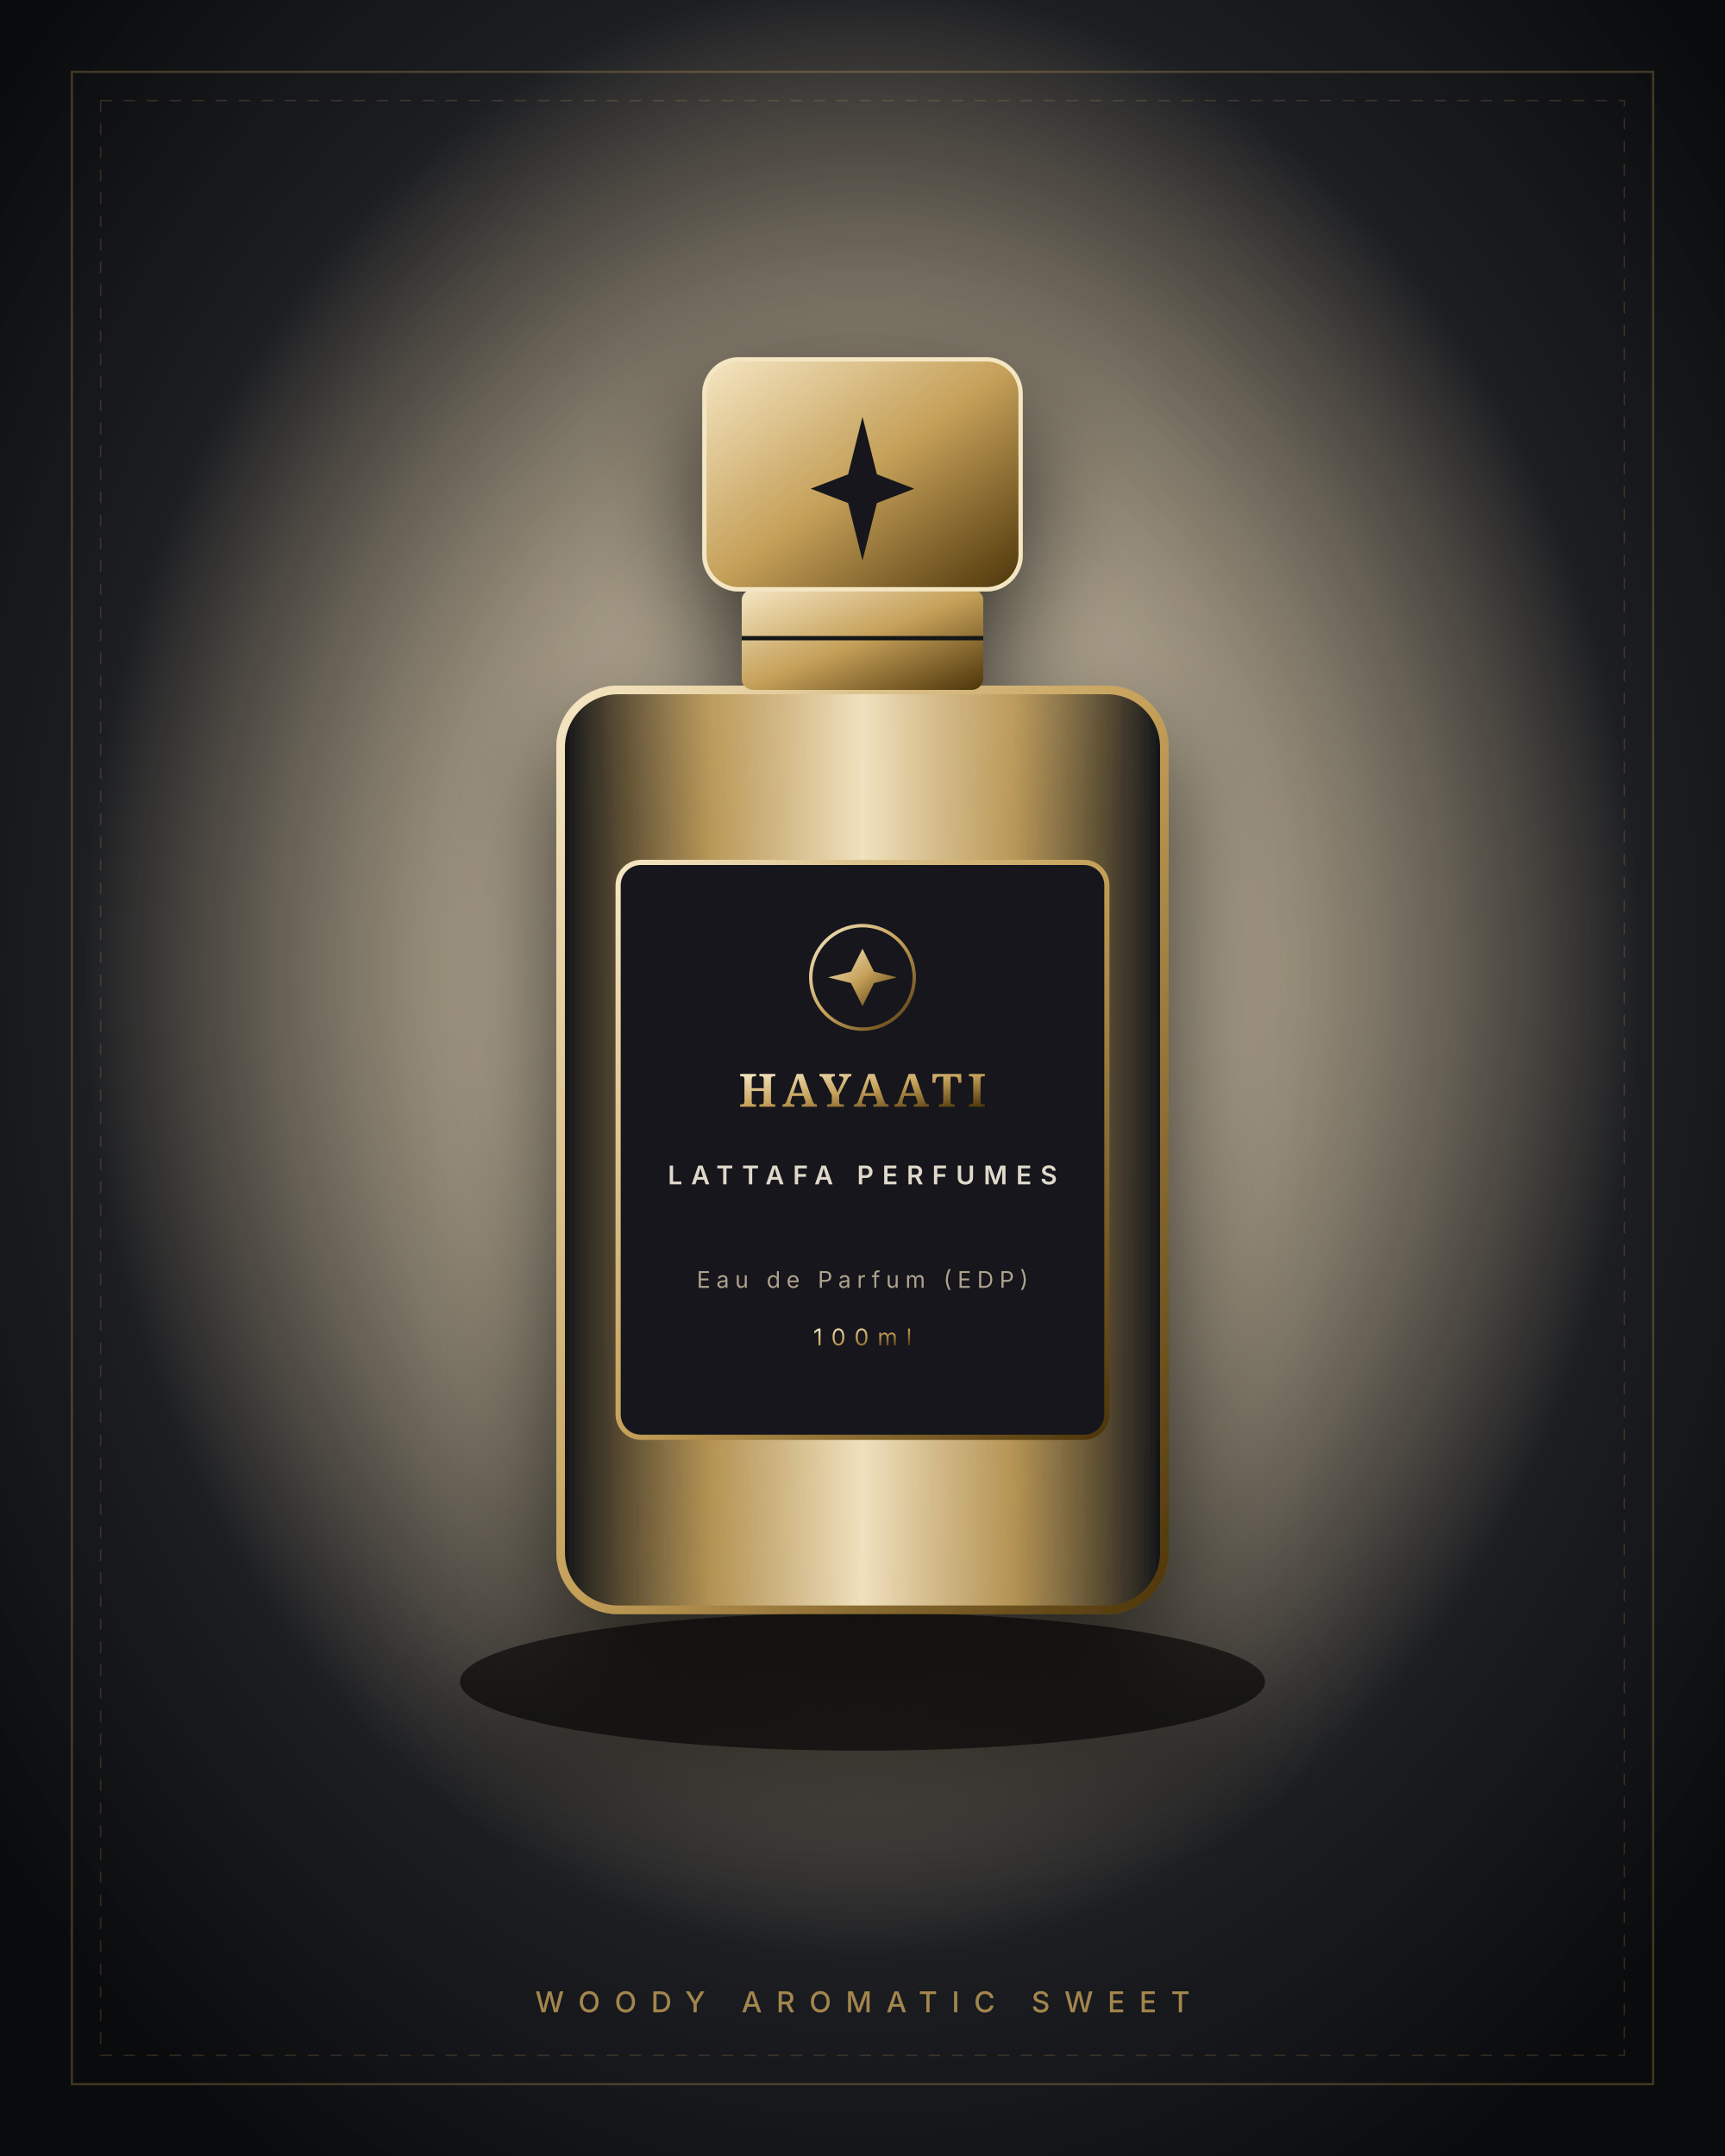
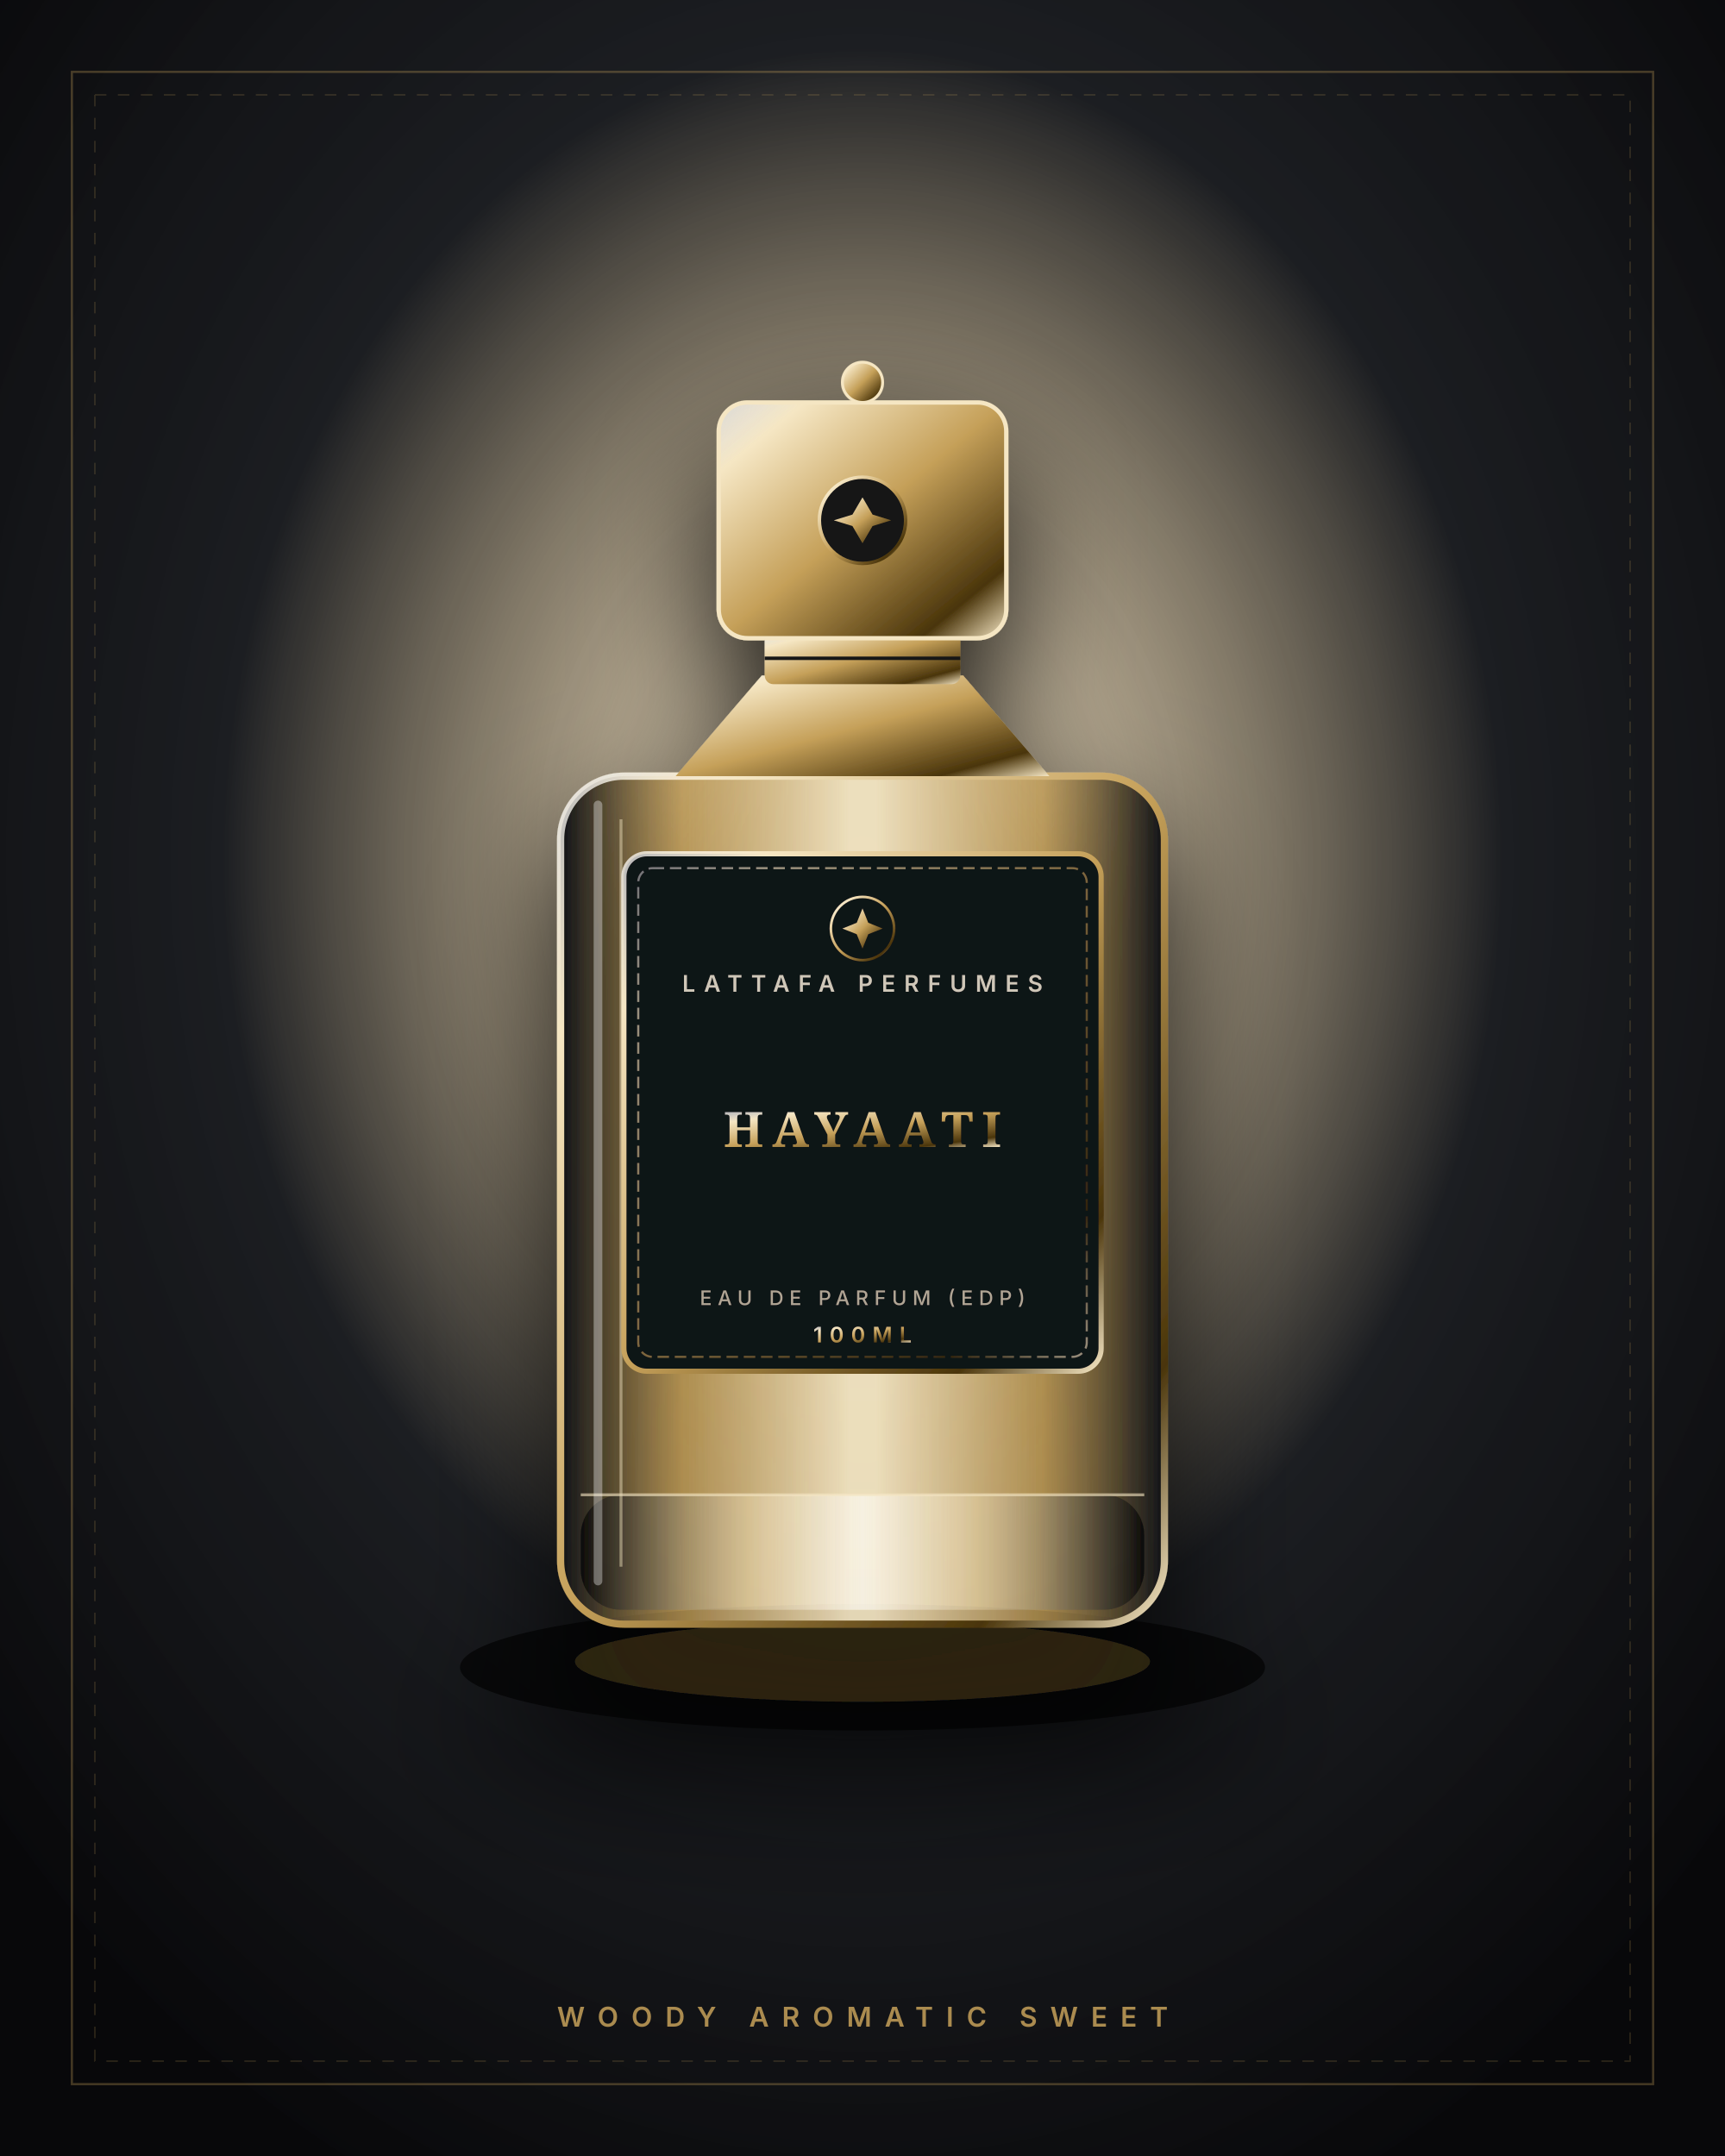
<svg xmlns="http://www.w3.org/2000/svg" viewBox="0 0 600 750" width="600" height="750">
  <defs>
-     <radialGradient id="ambG" cx="50%" cy="45%" r="65%">
-       <stop offset="0%" stop-color="#c5a059" stop-opacity="0.25" />
-       <stop offset="70%" stop-color="#111317" stop-opacity="0.95" />
-       <stop offset="100%" stop-color="#0a0b0d" />
+     <radialGradient id="ambG" cx="50%" cy="40%" r="68%">
+       <stop offset="0%" stop-color="#c5a059" stop-opacity="0.32" />
+       <stop offset="55%" stop-color="#111317" stop-opacity="0.95" />
+       <stop offset="100%" stop-color="#08080a" />
    </radialGradient>
    <linearGradient id="metalG" x1="0%" y1="0%" x2="100%" y2="100%">
-       <stop offset="0%" stop-color="#f5e6c3" />
+       <stop offset="0%" stop-color="#ffffff" stop-opacity="0.7" />
+       <stop offset="15%" stop-color="#f5e6c3" />
      <stop offset="50%" stop-color="#c5a059" />
-       <stop offset="100%" stop-color="#4d3509" />
+       <stop offset="85%" stop-color="#4a350b" />
+       <stop offset="100%" stop-color="#f5e6c3" />
    </linearGradient>
    <linearGradient id="bodyG" x1="0%" y1="0%" x2="100%" y2="0%">
      <stop offset="0%" stop-color="#111317" />
-       <stop offset="25%" stop-color="#c5a059" stop-opacity="0.8" />
-       <stop offset="50%" stop-color="#f5e6c3" stop-opacity="0.95" />
-       <stop offset="75%" stop-color="#c5a059" stop-opacity="0.8" />
+       <stop offset="20%" stop-color="#c5a059" stop-opacity="0.75" />
+       <stop offset="48%" stop-color="#f5e6c3" stop-opacity="0.92" />
+       <stop offset="52%" stop-color="#f5e6c3" stop-opacity="0.92" />
+       <stop offset="80%" stop-color="#c5a059" stop-opacity="0.75" />
      <stop offset="100%" stop-color="#111317" />
    </linearGradient>
-     <filter id="dropShadow" x="-20%" y="-20%" width="140%" height="140%">
-       <feDropShadow dx="0" dy="16" stdDeviation="20" flood-color="#000000" flood-opacity="0.75" />
+     <linearGradient id="baseG" x1="0%" y1="0%" x2="100%" y2="0%">
+       <stop offset="0%" stop-color="#000000" stop-opacity="0.8" />
+       <stop offset="30%" stop-color="#f5e6c3" stop-opacity="0.4" />
+       <stop offset="50%" stop-color="#ffffff" stop-opacity="0.6" />
+       <stop offset="70%" stop-color="#f5e6c3" stop-opacity="0.4" />
+       <stop offset="100%" stop-color="#000000" stop-opacity="0.8" />
+     </linearGradient>
+     <filter id="flaconShadow" x="-30%" y="-20%" width="160%" height="150%">
+       <feDropShadow dx="0" dy="20" stdDeviation="22" flood-color="#000000" flood-opacity="0.85" />
    </filter>
  </defs>
  <rect width="600" height="750" fill="url(#ambG)" />
-   <rect x="25" y="25" width="550" height="700" fill="none" stroke="#c5a059" stroke-width="0.75" opacity="0.3" />
-   <rect x="35" y="35" width="530" height="680" fill="none" stroke="#c5a059" stroke-width="0.5" stroke-dasharray="4,4" opacity="0.2" />
-   <g transform="translate(300, 360)" filter="url(#dropShadow)">
-     <ellipse cx="0" cy="225" rx="140" ry="24" fill="#000000" opacity="0.6" />
-     <rect x="-105" y="-120" width="210" height="320" rx="20" fill="url(#bodyG)" stroke="url(#metalG)" stroke-width="3" />
-     <rect x="-85" y="-60" width="170" height="200" rx="8" fill="#14151a" stroke="url(#metalG)" stroke-width="1.8" />
-     <circle cx="0" cy="-20" r="18" fill="none" stroke="url(#metalG)" stroke-width="1.2" />
-     <polygon points="0,-30 4,-22 12,-20 4,-18 0,-10 -4,-18 -12,-20 -4,-22" fill="url(#metalG)" />
-     <text x="0" y="25" font-family="'Cinzel', 'Playfair Display', serif" font-size="16" font-weight="700" letter-spacing="2" fill="url(#metalG)" text-anchor="middle">HAYAATI</text>
-     <text x="0" y="52" font-family="'Inter', sans-serif" font-size="9" font-weight="600" letter-spacing="3" fill="#dfd8cb" text-anchor="middle">LATTAFA PERFUMES</text>
-     <line x1="-50" y1="68" x2="50" y2="68" stroke="url(#metalG)" stroke-width="0.8" opacity="0.6" />
-     <text x="0" y="88" font-family="'Inter', sans-serif" font-size="8" letter-spacing="2" fill="#aea28e" text-anchor="middle">Eau de Parfum (EDP)</text>
-     <text x="0" y="108" font-family="'Inter', sans-serif" font-size="8" letter-spacing="3" fill="url(#metalG)" text-anchor="middle">100ml</text>
-     <rect x="-42" y="-155" width="84" height="35" rx="4" fill="url(#metalG)" />
-     <line x1="-42" y1="-138" x2="42" y2="-138" stroke="#121316" stroke-width="1.5" />
-     <rect x="-55" y="-235" width="110" height="80" rx="12" fill="url(#metalG)" stroke="#f5e6c3" stroke-width="1.5" />
-     <polygon points="0,-215 5,-195 18,-190 5,-185 0,-165 -5,-185 -18,-190 -5,-195" fill="#15161a" />
+   <rect x="25" y="25" width="550" height="700" fill="none" stroke="#c5a059" stroke-width="0.75" opacity="0.32" />
+   <rect x="33" y="33" width="534" height="684" fill="none" stroke="#c5a059" stroke-width="0.5" stroke-dasharray="4,4" opacity="0.2" />
+   <g transform="translate(300, 365)" filter="url(#flaconShadow)">
+     <ellipse cx="0" cy="215" rx="140" ry="22" fill="#000000" opacity="0.65" />
+     <ellipse cx="0" cy="213" rx="100" ry="14" fill="#c5a059" opacity="0.2" />
+     <rect x="-105" y="-95" width="210" height="295" rx="22" fill="url(#bodyG)" stroke="url(#metalG)" stroke-width="2.5" />
+     <rect x="-98" y="155" width="196" height="40" rx="14" fill="url(#baseG)" opacity="0.9" />
+     <line x1="-98" y1="155" x2="98" y2="155" stroke="#f5e6c3" stroke-width="1" opacity="0.6" />
+     <line x1="-92" y1="-85" x2="-92" y2="185" stroke="#ffffff" stroke-width="3" stroke-linecap="round" opacity="0.35" />
+     <line x1="-84" y1="-80" x2="-84" y2="180" stroke="#f5e6c3" stroke-width="1" opacity="0.45" />
+     <rect x="-83.0" y="-68.0" width="166" height="180" rx="8" fill="#111216" stroke="url(#metalG)" stroke-width="1.8" />
+     <rect x="-78.0" y="-63.0" width="156" height="170" rx="5" fill="none" stroke="url(#metalG)" stroke-width="0.75" stroke-dasharray="4,2" opacity="0.6" />
+     <g transform="translate(0, -42.0)">
+       <circle cx="0" cy="0" r="11" fill="none" stroke="url(#metalG)" stroke-width="0.9" />
+       <polygon points="0,-7 2,-2 7,0 2,2 0,7 -2,2 -7,0 -2,-2" fill="url(#metalG)" />
+     </g>
+     <text x="0" y="-20.0" font-family="'Inter', -apple-system, sans-serif" font-size="8" font-weight="600" letter-spacing="3" fill="#cfc7b8" text-anchor="middle">LATTAFA PERFUMES</text>
+     <line x1="-63.0" y1="-12.0" x2="63.0" y2="-12.0" stroke="url(#metalG)" stroke-width="0.6" opacity="0.5" />
+     <text x="0" y="34" font-family="'Cinzel', 'Playfair Display', 'Georgia', serif" font-size="17" font-weight="700" letter-spacing="3" fill="url(#metalG)" text-anchor="middle">HAYAATI</text>
+     <line x1="-59.0" y1="74.0" x2="59.0" y2="74.0" stroke="url(#metalG)" stroke-width="0.6" opacity="0.5" />
+     <text x="0" y="89.0" font-family="'Inter', -apple-system, sans-serif" font-size="7" font-weight="500" letter-spacing="2" fill="#b0a594" text-anchor="middle">EAU DE PARFUM (EDP)</text>
+     <text x="0" y="102.0" font-family="'Inter', -apple-system, sans-serif" font-size="7.5" font-weight="600" letter-spacing="2.5" fill="url(#metalG)" text-anchor="middle">100ML</text>
+     <path d="M-65,-95 L-35,-130 L35,-130 L65,-95 Z" fill="url(#metalG)" />
+     <rect x="-34" y="-145" width="68" height="18" rx="3" fill="url(#metalG)" />
+     <line x1="-34" y1="-136" x2="34" y2="-136" stroke="#121316" stroke-width="1.2" />
+     <rect x="-50" y="-225" width="100" height="82" rx="10" fill="url(#metalG)" stroke="#f5e6c3" stroke-width="1.5" />
+     <circle cx="0" cy="-184" r="15" fill="#121316" stroke="url(#metalG)" stroke-width="1.2" />
+     <polygon points="0,-192 3.5,-186 10,-184 3.5,-182 0,-176 -3.5,-182 -10,-184 -3.5,-186" fill="url(#metalG)" />
+     <circle cx="0" cy="-232" r="7" fill="url(#metalG)" stroke="#f5e6c3" stroke-width="1" />
  </g>
-   <text x="300" y="700" font-family="'Inter', sans-serif" font-size="10" font-weight="500" letter-spacing="5" fill="#c5a059" opacity="0.8" text-anchor="middle">WOODY AROMATIC SWEET</text>
+   <text x="300" y="705" font-family="'Inter', -apple-system, sans-serif" font-size="9.5" font-weight="600" letter-spacing="4.5" fill="#c5a059" opacity="0.85" text-anchor="middle">WOODY AROMATIC SWEET</text>
</svg>
